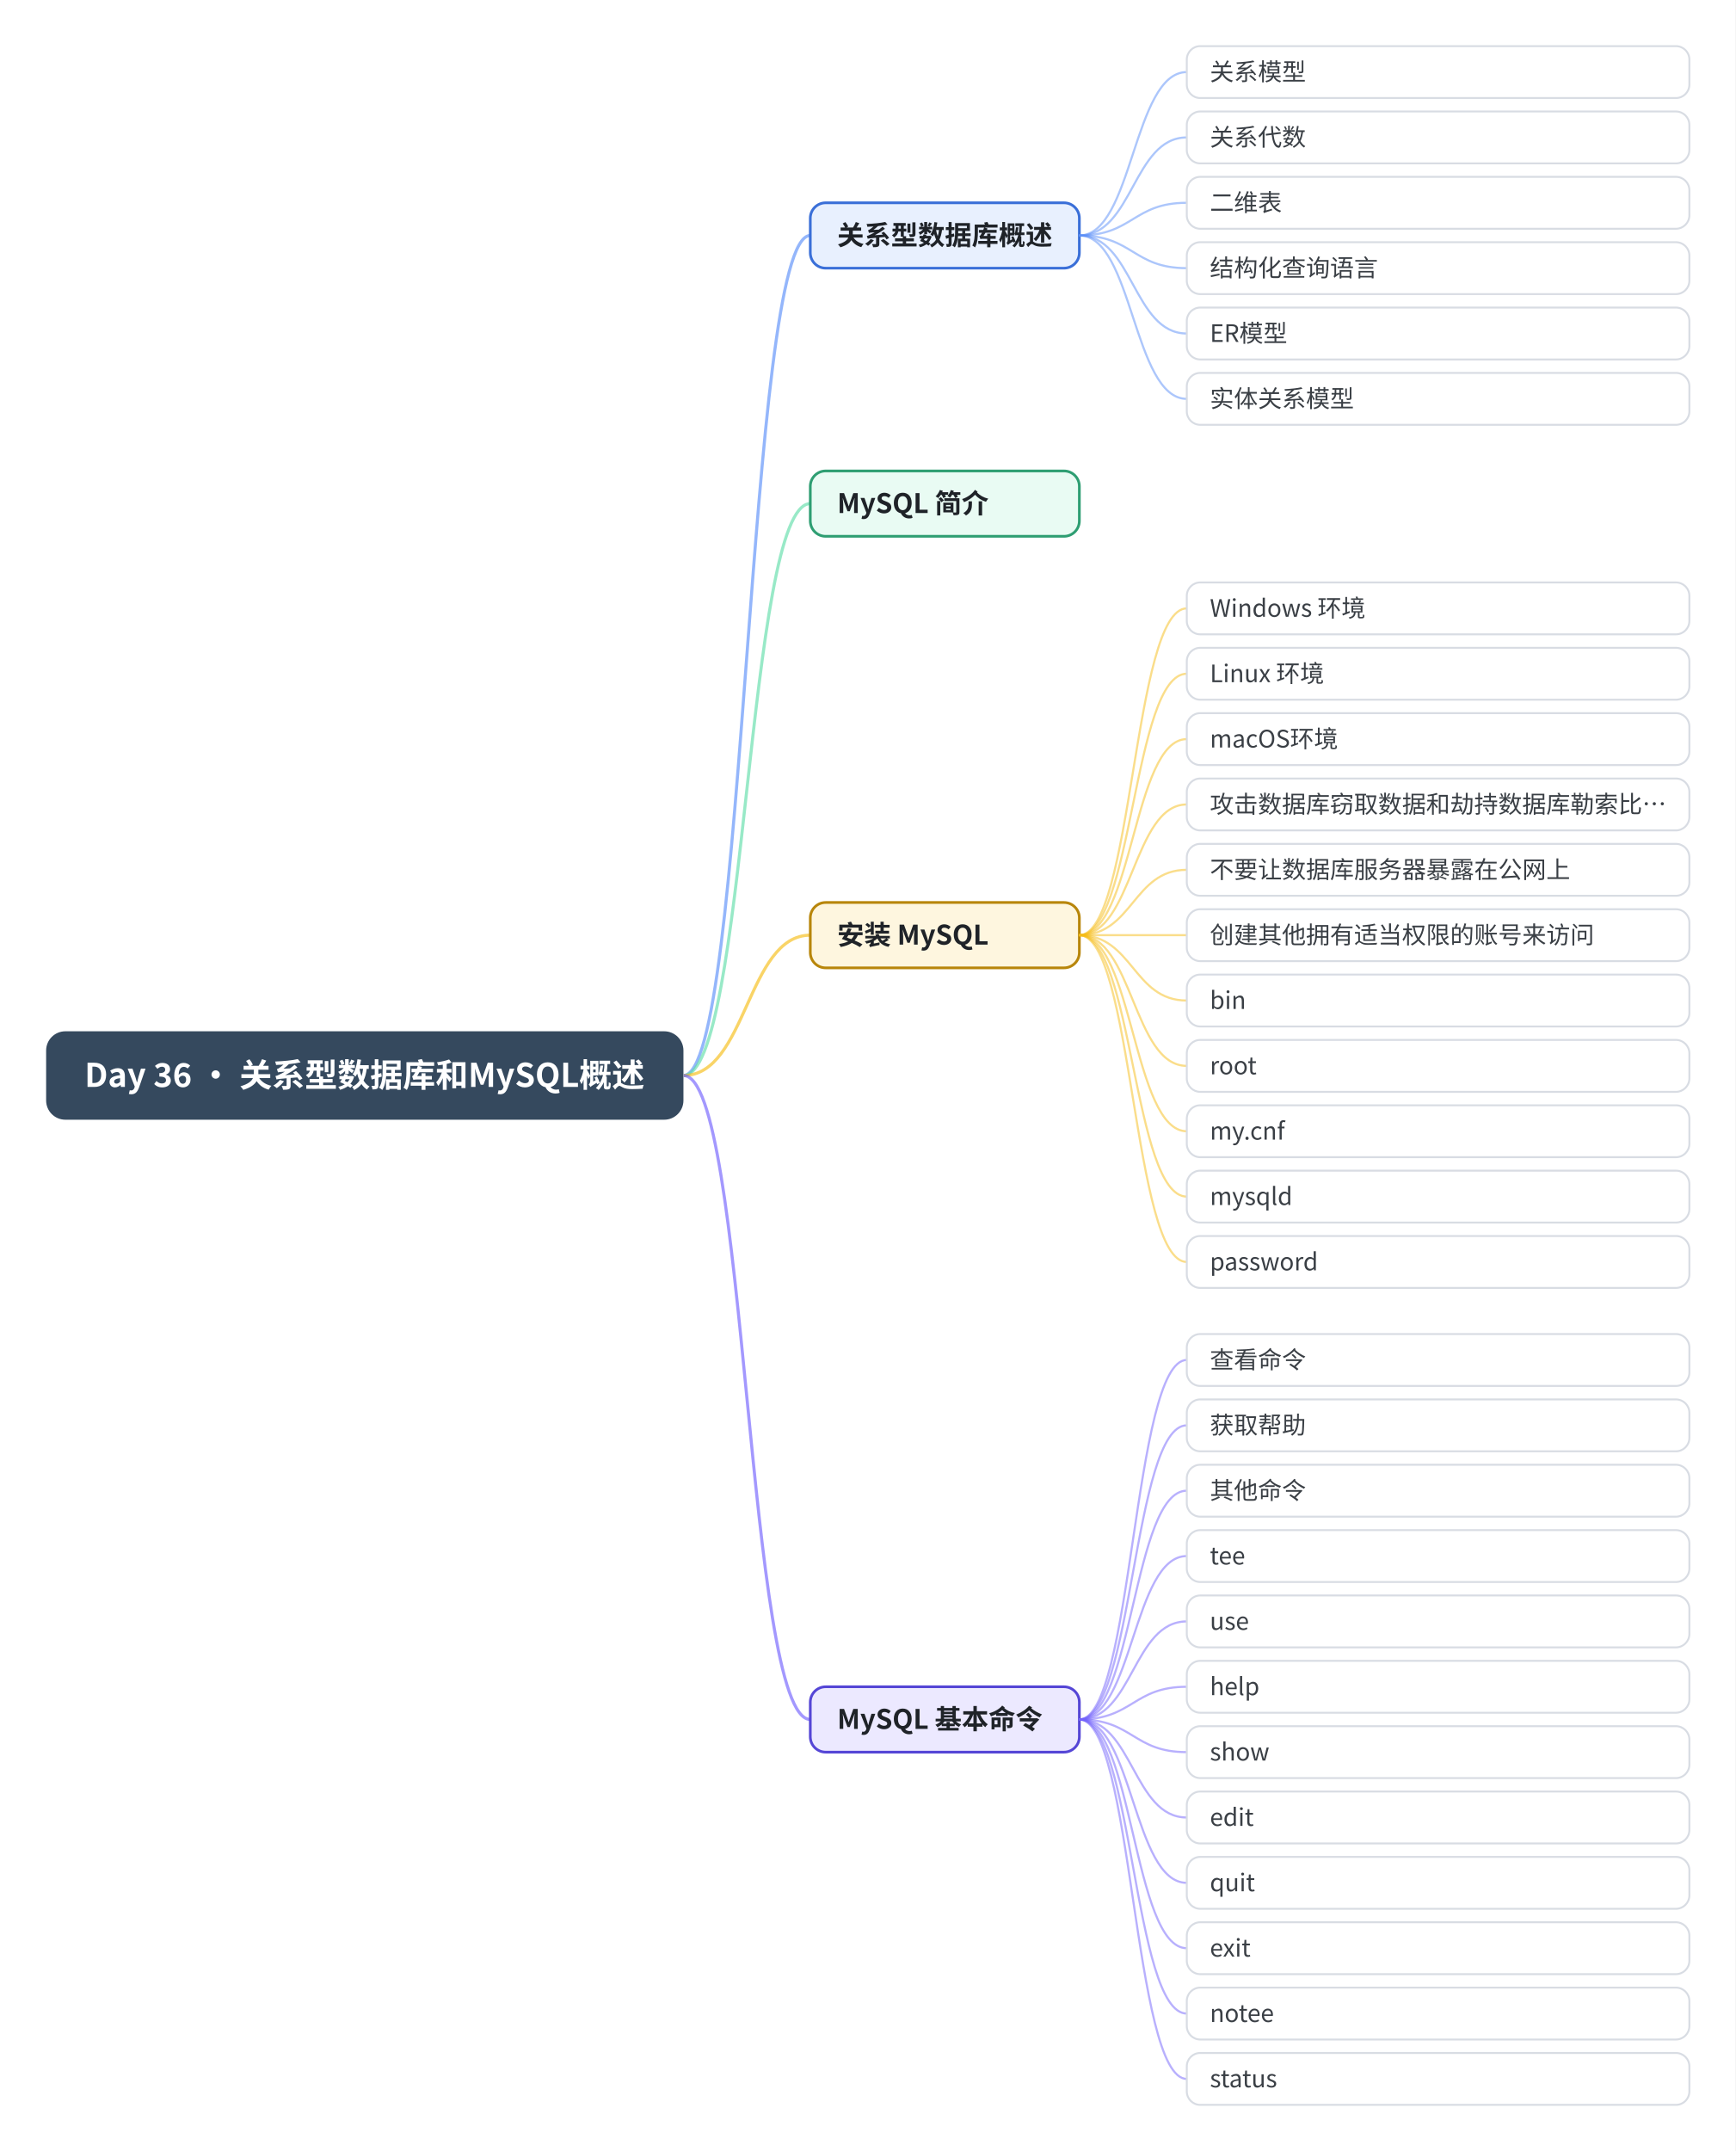
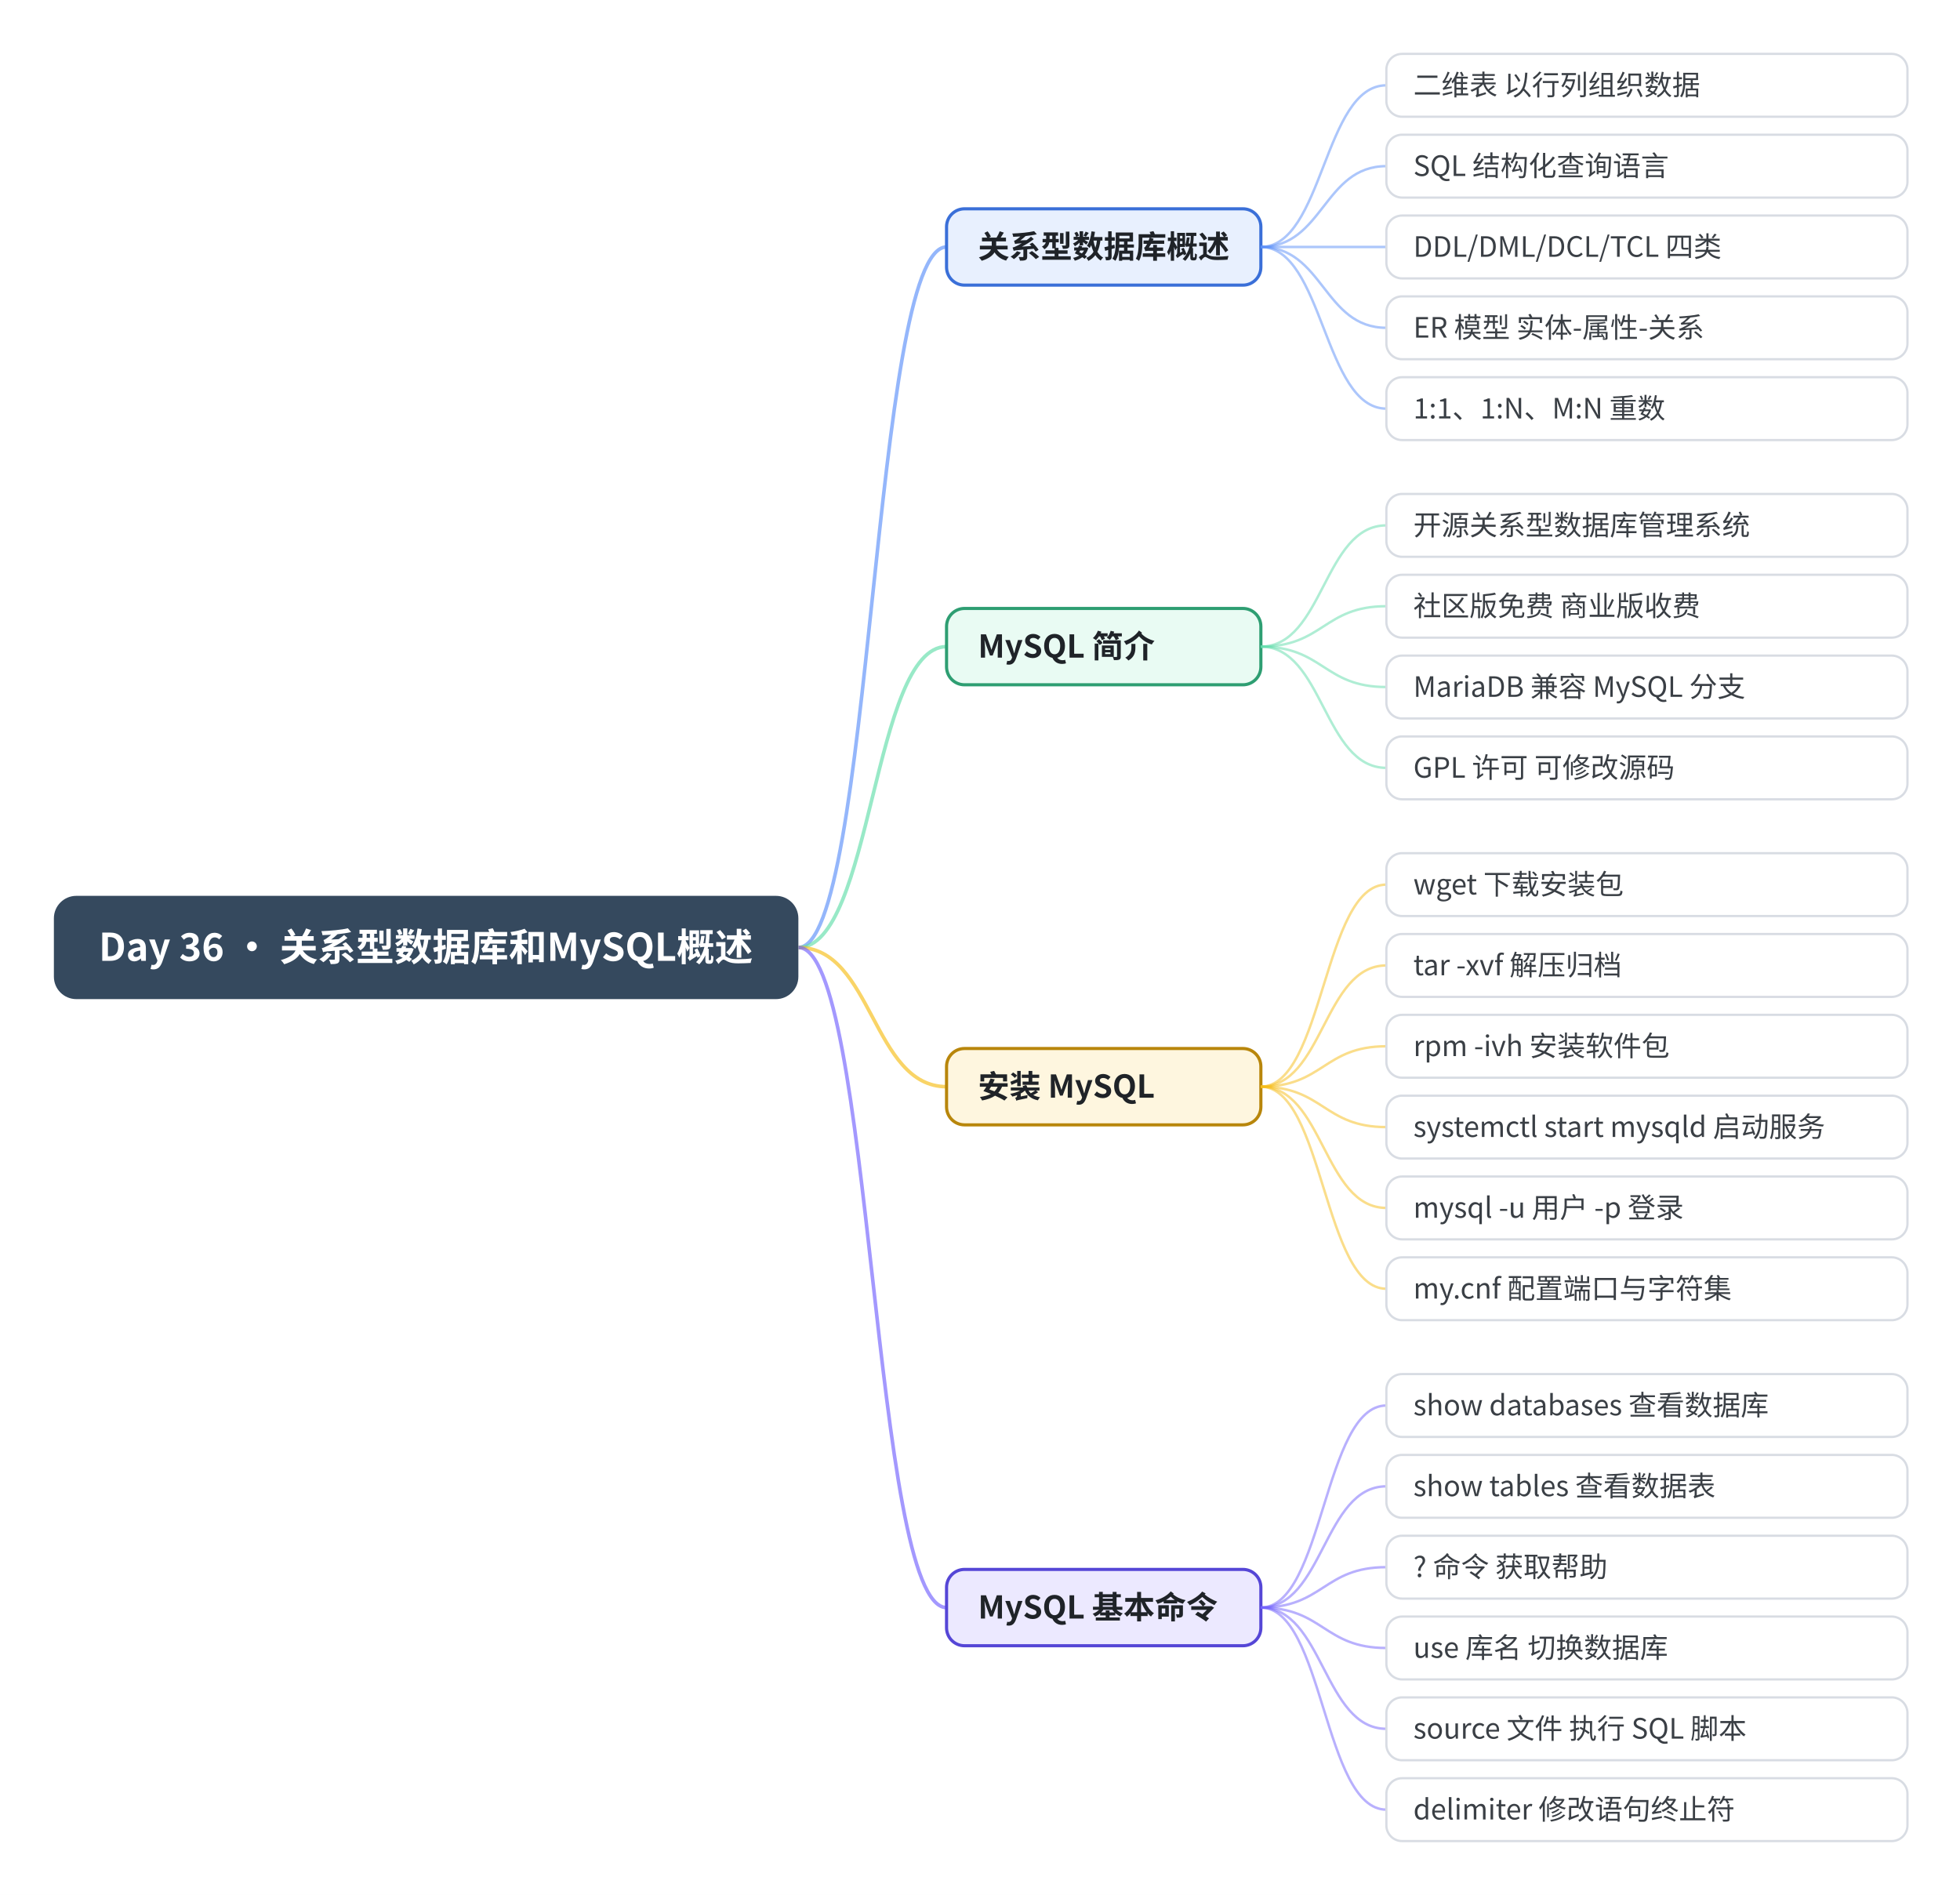
- <svg xmlns="http://www.w3.org/2000/svg" width="903" height="1119" viewBox="0 0 903 1119" font-family="Microsoft YaHei, PingFang SC, Hiragino Sans GB, Noto Sans CJK SC, sans-serif">
-   <rect width="903" height="1119" fill="#ffffff" />
-   <rect x="24.0" y="536.5" width="331.6" height="46" rx="10" fill="#35495E" />
-   <text x="44.0" y="559.5" fill="#ffffff" font-size="17" font-weight="bold" dominant-baseline="middle">Day 36 · 关系型数据库和MySQL概述</text>
-   <path d="M355.6,559.5 C388.6,559.5 388.6,122.5 421.6,122.5" fill="none" stroke="#5B8FF9" stroke-width="1.6" stroke-opacity="0.65" />
-   <rect x="421.6" y="105.5" width="140.0" height="34" rx="8" fill="#5B8FF9" fill-opacity="0.14" stroke="#3A6FD8" stroke-width="1.4" />
-   <text x="435.6" y="122.5" fill="#1f2328" font-size="14" font-weight="bold" dominant-baseline="middle">关系型数据库概述</text>
-   <path d="M561.5,122.5 C589.5,122.5 589.5,37.5 617.5,37.5" fill="none" stroke="#5B8FF9" stroke-width="1.1" stroke-opacity="0.5" />
-   <rect x="617.5" y="24.0" width="261.5" height="27" rx="7" fill="#ffffff" stroke="#d8dce3" stroke-width="1" />
-   <text x="629.5" y="37.5" fill="#3a3f45" font-size="12.5" dominant-baseline="middle">关系模型</text>
-   <path d="M561.5,122.5 C589.5,122.5 589.5,71.5 617.5,71.5" fill="none" stroke="#5B8FF9" stroke-width="1.1" stroke-opacity="0.5" />
-   <rect x="617.5" y="58.0" width="261.5" height="27" rx="7" fill="#ffffff" stroke="#d8dce3" stroke-width="1" />
-   <text x="629.5" y="71.5" fill="#3a3f45" font-size="12.5" dominant-baseline="middle">关系代数</text>
-   <path d="M561.5,122.5 C589.5,122.5 589.5,105.5 617.5,105.5" fill="none" stroke="#5B8FF9" stroke-width="1.1" stroke-opacity="0.5" />
-   <rect x="617.5" y="92.0" width="261.5" height="27" rx="7" fill="#ffffff" stroke="#d8dce3" stroke-width="1" />
-   <text x="629.5" y="105.5" fill="#3a3f45" font-size="12.5" dominant-baseline="middle">二维表</text>
-   <path d="M561.5,122.5 C589.5,122.5 589.5,139.5 617.5,139.5" fill="none" stroke="#5B8FF9" stroke-width="1.1" stroke-opacity="0.5" />
-   <rect x="617.5" y="126.0" width="261.5" height="27" rx="7" fill="#ffffff" stroke="#d8dce3" stroke-width="1" />
-   <text x="629.5" y="139.5" fill="#3a3f45" font-size="12.5" dominant-baseline="middle">结构化查询语言</text>
-   <path d="M561.5,122.5 C589.5,122.5 589.5,173.5 617.5,173.5" fill="none" stroke="#5B8FF9" stroke-width="1.1" stroke-opacity="0.5" />
-   <rect x="617.5" y="160.0" width="261.5" height="27" rx="7" fill="#ffffff" stroke="#d8dce3" stroke-width="1" />
-   <text x="629.5" y="173.5" fill="#3a3f45" font-size="12.5" dominant-baseline="middle">ER模型</text>
-   <path d="M561.5,122.5 C589.5,122.5 589.5,207.5 617.5,207.5" fill="none" stroke="#5B8FF9" stroke-width="1.1" stroke-opacity="0.5" />
-   <rect x="617.5" y="194.0" width="261.5" height="27" rx="7" fill="#ffffff" stroke="#d8dce3" stroke-width="1" />
-   <text x="629.5" y="207.5" fill="#3a3f45" font-size="12.5" dominant-baseline="middle">实体关系模型</text>
-   <path d="M355.6,559.5 C388.6,559.5 388.6,262.0 421.6,262.0" fill="none" stroke="#61DDAA" stroke-width="1.6" stroke-opacity="0.65" />
-   <rect x="421.6" y="245.0" width="140.0" height="34" rx="8" fill="#61DDAA" fill-opacity="0.14" stroke="#2E9E72" stroke-width="1.4" />
-   <text x="435.6" y="262.0" fill="#1f2328" font-size="14" font-weight="bold" dominant-baseline="middle">MySQL 简介</text>
-   <path d="M355.6,559.5 C388.6,559.5 388.6,486.5 421.6,486.5" fill="none" stroke="#F6BD16" stroke-width="1.6" stroke-opacity="0.65" />
-   <rect x="421.6" y="469.5" width="140.0" height="34" rx="8" fill="#F6BD16" fill-opacity="0.14" stroke="#B8860B" stroke-width="1.4" />
-   <text x="435.6" y="486.5" fill="#1f2328" font-size="14" font-weight="bold" dominant-baseline="middle">安装 MySQL</text>
-   <path d="M561.5,486.5 C589.5,486.5 589.5,316.5 617.5,316.5" fill="none" stroke="#F6BD16" stroke-width="1.1" stroke-opacity="0.5" />
-   <rect x="617.5" y="303.0" width="261.5" height="27" rx="7" fill="#ffffff" stroke="#d8dce3" stroke-width="1" />
-   <text x="629.5" y="316.5" fill="#3a3f45" font-size="12.5" dominant-baseline="middle">Windows 环境</text>
-   <path d="M561.5,486.5 C589.5,486.5 589.5,350.5 617.5,350.5" fill="none" stroke="#F6BD16" stroke-width="1.1" stroke-opacity="0.5" />
-   <rect x="617.5" y="337.0" width="261.5" height="27" rx="7" fill="#ffffff" stroke="#d8dce3" stroke-width="1" />
-   <text x="629.5" y="350.5" fill="#3a3f45" font-size="12.5" dominant-baseline="middle">Linux 环境</text>
-   <path d="M561.5,486.5 C589.5,486.5 589.5,384.5 617.5,384.5" fill="none" stroke="#F6BD16" stroke-width="1.1" stroke-opacity="0.5" />
-   <rect x="617.5" y="371.0" width="261.5" height="27" rx="7" fill="#ffffff" stroke="#d8dce3" stroke-width="1" />
-   <text x="629.5" y="384.5" fill="#3a3f45" font-size="12.5" dominant-baseline="middle">macOS环境</text>
-   <path d="M561.5,486.5 C589.5,486.5 589.5,418.5 617.5,418.5" fill="none" stroke="#F6BD16" stroke-width="1.1" stroke-opacity="0.5" />
-   <rect x="617.5" y="405.0" width="261.5" height="27" rx="7" fill="#ffffff" stroke="#d8dce3" stroke-width="1" />
-   <text x="629.5" y="418.5" fill="#3a3f45" font-size="12.5" dominant-baseline="middle">攻击数据库窃取数据和劫持数据库勒索比…</text>
-   <path d="M561.5,486.5 C589.5,486.5 589.5,452.5 617.5,452.5" fill="none" stroke="#F6BD16" stroke-width="1.1" stroke-opacity="0.5" />
-   <rect x="617.5" y="439.0" width="261.5" height="27" rx="7" fill="#ffffff" stroke="#d8dce3" stroke-width="1" />
-   <text x="629.5" y="452.5" fill="#3a3f45" font-size="12.5" dominant-baseline="middle">不要让数据库服务器暴露在公网上</text>
-   <path d="M561.5,486.5 C589.5,486.5 589.5,486.5 617.5,486.5" fill="none" stroke="#F6BD16" stroke-width="1.1" stroke-opacity="0.5" />
-   <rect x="617.5" y="473.0" width="261.5" height="27" rx="7" fill="#ffffff" stroke="#d8dce3" stroke-width="1" />
-   <text x="629.5" y="486.5" fill="#3a3f45" font-size="12.5" dominant-baseline="middle">创建其他拥有适当权限的账号来访问</text>
-   <path d="M561.5,486.5 C589.5,486.5 589.5,520.5 617.5,520.5" fill="none" stroke="#F6BD16" stroke-width="1.1" stroke-opacity="0.5" />
-   <rect x="617.5" y="507.0" width="261.5" height="27" rx="7" fill="#ffffff" stroke="#d8dce3" stroke-width="1" />
-   <text x="629.5" y="520.5" fill="#3a3f45" font-size="12.5" dominant-baseline="middle">bin</text>
-   <path d="M561.5,486.5 C589.5,486.5 589.5,554.5 617.5,554.5" fill="none" stroke="#F6BD16" stroke-width="1.1" stroke-opacity="0.5" />
-   <rect x="617.5" y="541.0" width="261.5" height="27" rx="7" fill="#ffffff" stroke="#d8dce3" stroke-width="1" />
-   <text x="629.5" y="554.5" fill="#3a3f45" font-size="12.5" dominant-baseline="middle">root</text>
-   <path d="M561.5,486.5 C589.5,486.5 589.5,588.5 617.5,588.5" fill="none" stroke="#F6BD16" stroke-width="1.1" stroke-opacity="0.5" />
-   <rect x="617.5" y="575.0" width="261.5" height="27" rx="7" fill="#ffffff" stroke="#d8dce3" stroke-width="1" />
-   <text x="629.5" y="588.5" fill="#3a3f45" font-size="12.5" dominant-baseline="middle">my.cnf</text>
-   <path d="M561.5,486.5 C589.5,486.5 589.5,622.5 617.5,622.5" fill="none" stroke="#F6BD16" stroke-width="1.1" stroke-opacity="0.5" />
-   <rect x="617.5" y="609.0" width="261.5" height="27" rx="7" fill="#ffffff" stroke="#d8dce3" stroke-width="1" />
-   <text x="629.5" y="622.5" fill="#3a3f45" font-size="12.5" dominant-baseline="middle">mysqld</text>
-   <path d="M561.5,486.5 C589.5,486.5 589.5,656.5 617.5,656.5" fill="none" stroke="#F6BD16" stroke-width="1.1" stroke-opacity="0.5" />
-   <rect x="617.5" y="643.0" width="261.5" height="27" rx="7" fill="#ffffff" stroke="#d8dce3" stroke-width="1" />
-   <text x="629.5" y="656.5" fill="#3a3f45" font-size="12.5" dominant-baseline="middle">password</text>
-   <path d="M355.6,559.5 C388.6,559.5 388.6,894.5 421.6,894.5" fill="none" stroke="#7262FD" stroke-width="1.6" stroke-opacity="0.65" />
-   <rect x="421.6" y="877.5" width="140.0" height="34" rx="8" fill="#7262FD" fill-opacity="0.14" stroke="#5546D6" stroke-width="1.4" />
-   <text x="435.6" y="894.5" fill="#1f2328" font-size="14" font-weight="bold" dominant-baseline="middle">MySQL 基本命令</text>
-   <path d="M561.5,894.5 C589.5,894.5 589.5,707.5 617.5,707.5" fill="none" stroke="#7262FD" stroke-width="1.1" stroke-opacity="0.5" />
-   <rect x="617.5" y="694.0" width="261.5" height="27" rx="7" fill="#ffffff" stroke="#d8dce3" stroke-width="1" />
-   <text x="629.5" y="707.5" fill="#3a3f45" font-size="12.5" dominant-baseline="middle">查看命令</text>
-   <path d="M561.5,894.5 C589.5,894.5 589.5,741.5 617.5,741.5" fill="none" stroke="#7262FD" stroke-width="1.1" stroke-opacity="0.5" />
-   <rect x="617.5" y="728.0" width="261.5" height="27" rx="7" fill="#ffffff" stroke="#d8dce3" stroke-width="1" />
-   <text x="629.5" y="741.5" fill="#3a3f45" font-size="12.5" dominant-baseline="middle">获取帮助</text>
-   <path d="M561.5,894.5 C589.5,894.5 589.5,775.5 617.5,775.5" fill="none" stroke="#7262FD" stroke-width="1.1" stroke-opacity="0.5" />
-   <rect x="617.5" y="762.0" width="261.5" height="27" rx="7" fill="#ffffff" stroke="#d8dce3" stroke-width="1" />
-   <text x="629.5" y="775.5" fill="#3a3f45" font-size="12.5" dominant-baseline="middle">其他命令</text>
-   <path d="M561.5,894.5 C589.5,894.5 589.5,809.5 617.5,809.5" fill="none" stroke="#7262FD" stroke-width="1.1" stroke-opacity="0.5" />
-   <rect x="617.5" y="796.0" width="261.5" height="27" rx="7" fill="#ffffff" stroke="#d8dce3" stroke-width="1" />
-   <text x="629.5" y="809.5" fill="#3a3f45" font-size="12.5" dominant-baseline="middle">tee</text>
-   <path d="M561.5,894.5 C589.5,894.5 589.5,843.5 617.5,843.5" fill="none" stroke="#7262FD" stroke-width="1.1" stroke-opacity="0.5" />
-   <rect x="617.5" y="830.0" width="261.5" height="27" rx="7" fill="#ffffff" stroke="#d8dce3" stroke-width="1" />
-   <text x="629.5" y="843.5" fill="#3a3f45" font-size="12.5" dominant-baseline="middle">use</text>
-   <path d="M561.5,894.5 C589.5,894.5 589.5,877.5 617.5,877.5" fill="none" stroke="#7262FD" stroke-width="1.1" stroke-opacity="0.5" />
-   <rect x="617.5" y="864.0" width="261.5" height="27" rx="7" fill="#ffffff" stroke="#d8dce3" stroke-width="1" />
-   <text x="629.5" y="877.5" fill="#3a3f45" font-size="12.5" dominant-baseline="middle">help</text>
-   <path d="M561.5,894.5 C589.5,894.5 589.5,911.5 617.5,911.5" fill="none" stroke="#7262FD" stroke-width="1.1" stroke-opacity="0.5" />
-   <rect x="617.5" y="898.0" width="261.5" height="27" rx="7" fill="#ffffff" stroke="#d8dce3" stroke-width="1" />
-   <text x="629.5" y="911.5" fill="#3a3f45" font-size="12.5" dominant-baseline="middle">show</text>
-   <path d="M561.5,894.5 C589.5,894.5 589.5,945.5 617.5,945.5" fill="none" stroke="#7262FD" stroke-width="1.1" stroke-opacity="0.5" />
-   <rect x="617.5" y="932.0" width="261.5" height="27" rx="7" fill="#ffffff" stroke="#d8dce3" stroke-width="1" />
-   <text x="629.5" y="945.5" fill="#3a3f45" font-size="12.5" dominant-baseline="middle">edit</text>
-   <path d="M561.5,894.5 C589.5,894.5 589.5,979.5 617.5,979.5" fill="none" stroke="#7262FD" stroke-width="1.1" stroke-opacity="0.5" />
-   <rect x="617.5" y="966.0" width="261.5" height="27" rx="7" fill="#ffffff" stroke="#d8dce3" stroke-width="1" />
-   <text x="629.5" y="979.5" fill="#3a3f45" font-size="12.5" dominant-baseline="middle">quit</text>
-   <path d="M561.5,894.5 C589.5,894.5 589.5,1013.5 617.5,1013.5" fill="none" stroke="#7262FD" stroke-width="1.1" stroke-opacity="0.5" />
-   <rect x="617.5" y="1000.0" width="261.5" height="27" rx="7" fill="#ffffff" stroke="#d8dce3" stroke-width="1" />
-   <text x="629.5" y="1013.5" fill="#3a3f45" font-size="12.5" dominant-baseline="middle">exit</text>
-   <path d="M561.5,894.5 C589.5,894.5 589.5,1047.5 617.5,1047.5" fill="none" stroke="#7262FD" stroke-width="1.1" stroke-opacity="0.5" />
-   <rect x="617.5" y="1034.0" width="261.5" height="27" rx="7" fill="#ffffff" stroke="#d8dce3" stroke-width="1" />
-   <text x="629.5" y="1047.5" fill="#3a3f45" font-size="12.5" dominant-baseline="middle">notee</text>
-   <path d="M561.5,894.5 C589.5,894.5 589.5,1081.5 617.5,1081.5" fill="none" stroke="#7262FD" stroke-width="1.1" stroke-opacity="0.5" />
-   <rect x="617.5" y="1068.0" width="261.5" height="27" rx="7" fill="#ffffff" stroke="#d8dce3" stroke-width="1" />
-   <text x="629.5" y="1081.5" fill="#3a3f45" font-size="12.5" dominant-baseline="middle">status</text>
+ <svg xmlns="http://www.w3.org/2000/svg" width="873" height="844" viewBox="0 0 873 844" font-family="Microsoft YaHei, PingFang SC, Hiragino Sans GB, Noto Sans CJK SC, sans-serif">
+   <rect width="873" height="844" fill="#ffffff" />
+   <rect x="24.0" y="399.0" width="331.6" height="46" rx="10" fill="#35495E" />
+   <text x="44.0" y="422.0" fill="#ffffff" font-size="17" font-weight="bold" dominant-baseline="middle">Day 36 · 关系型数据库和MySQL概述</text>
+   <path d="M355.6,422.0 C388.6,422.0 388.6,110.0 421.6,110.0" fill="none" stroke="#5B8FF9" stroke-width="1.6" stroke-opacity="0.65" />
+   <rect x="421.6" y="93.0" width="140.0" height="34" rx="8" fill="#5B8FF9" fill-opacity="0.14" stroke="#3A6FD8" stroke-width="1.4" />
+   <text x="435.6" y="110.0" fill="#1f2328" font-size="14" font-weight="bold" dominant-baseline="middle">关系型数据库概述</text>
+   <path d="M561.5,110.0 C589.5,110.0 589.5,38.0 617.5,38.0" fill="none" stroke="#5B8FF9" stroke-width="1.1" stroke-opacity="0.5" />
+   <rect x="617.5" y="24.0" width="232.1" height="28" rx="7" fill="#ffffff" stroke="#d8dce3" stroke-width="1" />
+   <text x="629.5" y="38.0" fill="#3a3f45" font-size="12.5" dominant-baseline="middle">二维表 以行列组织数据</text>
+   <path d="M561.5,110.0 C589.5,110.0 589.5,74.0 617.5,74.0" fill="none" stroke="#5B8FF9" stroke-width="1.1" stroke-opacity="0.5" />
+   <rect x="617.5" y="60.0" width="232.1" height="28" rx="7" fill="#ffffff" stroke="#d8dce3" stroke-width="1" />
+   <text x="629.5" y="74.0" fill="#3a3f45" font-size="12.5" dominant-baseline="middle">SQL 结构化查询语言</text>
+   <path d="M561.5,110.0 C589.5,110.0 589.5,110.0 617.5,110.0" fill="none" stroke="#5B8FF9" stroke-width="1.1" stroke-opacity="0.5" />
+   <rect x="617.5" y="96.0" width="232.1" height="28" rx="7" fill="#ffffff" stroke="#d8dce3" stroke-width="1" />
+   <text x="629.5" y="110.0" fill="#3a3f45" font-size="12.5" dominant-baseline="middle">DDL/DML/DCL/TCL 四类</text>
+   <path d="M561.5,110.0 C589.5,110.0 589.5,146.0 617.5,146.0" fill="none" stroke="#5B8FF9" stroke-width="1.1" stroke-opacity="0.5" />
+   <rect x="617.5" y="132.0" width="232.1" height="28" rx="7" fill="#ffffff" stroke="#d8dce3" stroke-width="1" />
+   <text x="629.5" y="146.0" fill="#3a3f45" font-size="12.5" dominant-baseline="middle">ER 模型 实体-属性-关系</text>
+   <path d="M561.5,110.0 C589.5,110.0 589.5,182.0 617.5,182.0" fill="none" stroke="#5B8FF9" stroke-width="1.1" stroke-opacity="0.5" />
+   <rect x="617.5" y="168.0" width="232.1" height="28" rx="7" fill="#ffffff" stroke="#d8dce3" stroke-width="1" />
+   <text x="629.5" y="182.0" fill="#3a3f45" font-size="12.5" dominant-baseline="middle">1:1、1:N、M:N 重数</text>
+   <path d="M355.6,422.0 C388.6,422.0 388.6,288.0 421.6,288.0" fill="none" stroke="#61DDAA" stroke-width="1.6" stroke-opacity="0.65" />
+   <rect x="421.6" y="271.0" width="140.0" height="34" rx="8" fill="#61DDAA" fill-opacity="0.14" stroke="#2E9E72" stroke-width="1.4" />
+   <text x="435.6" y="288.0" fill="#1f2328" font-size="14" font-weight="bold" dominant-baseline="middle">MySQL 简介</text>
+   <path d="M561.5,288.0 C589.5,288.0 589.5,234.0 617.5,234.0" fill="none" stroke="#61DDAA" stroke-width="1.1" stroke-opacity="0.5" />
+   <rect x="617.5" y="220.0" width="232.1" height="28" rx="7" fill="#ffffff" stroke="#d8dce3" stroke-width="1" />
+   <text x="629.5" y="234.0" fill="#3a3f45" font-size="12.5" dominant-baseline="middle">开源关系型数据库管理系统</text>
+   <path d="M561.5,288.0 C589.5,288.0 589.5,270.0 617.5,270.0" fill="none" stroke="#61DDAA" stroke-width="1.1" stroke-opacity="0.5" />
+   <rect x="617.5" y="256.0" width="232.1" height="28" rx="7" fill="#ffffff" stroke="#d8dce3" stroke-width="1" />
+   <text x="629.5" y="270.0" fill="#3a3f45" font-size="12.5" dominant-baseline="middle">社区版免费 商业版收费</text>
+   <path d="M561.5,288.0 C589.5,288.0 589.5,306.0 617.5,306.0" fill="none" stroke="#61DDAA" stroke-width="1.1" stroke-opacity="0.5" />
+   <rect x="617.5" y="292.0" width="232.1" height="28" rx="7" fill="#ffffff" stroke="#d8dce3" stroke-width="1" />
+   <text x="629.5" y="306.0" fill="#3a3f45" font-size="12.5" dominant-baseline="middle">MariaDB 兼容 MySQL 分支</text>
+   <path d="M561.5,288.0 C589.5,288.0 589.5,342.0 617.5,342.0" fill="none" stroke="#61DDAA" stroke-width="1.1" stroke-opacity="0.5" />
+   <rect x="617.5" y="328.0" width="232.1" height="28" rx="7" fill="#ffffff" stroke="#d8dce3" stroke-width="1" />
+   <text x="629.5" y="342.0" fill="#3a3f45" font-size="12.5" dominant-baseline="middle">GPL 许可 可修改源码</text>
+   <path d="M355.6,422.0 C388.6,422.0 388.6,484.0 421.6,484.0" fill="none" stroke="#F6BD16" stroke-width="1.6" stroke-opacity="0.65" />
+   <rect x="421.6" y="467.0" width="140.0" height="34" rx="8" fill="#F6BD16" fill-opacity="0.14" stroke="#B8860B" stroke-width="1.4" />
+   <text x="435.6" y="484.0" fill="#1f2328" font-size="14" font-weight="bold" dominant-baseline="middle">安装 MySQL</text>
+   <path d="M561.5,484.0 C589.5,484.0 589.5,394.0 617.5,394.0" fill="none" stroke="#F6BD16" stroke-width="1.1" stroke-opacity="0.5" />
+   <rect x="617.5" y="380.0" width="232.1" height="28" rx="7" fill="#ffffff" stroke="#d8dce3" stroke-width="1" />
+   <text x="629.5" y="394.0" fill="#3a3f45" font-size="12.5" dominant-baseline="middle">wget 下载安装包</text>
+   <path d="M561.5,484.0 C589.5,484.0 589.5,430.0 617.5,430.0" fill="none" stroke="#F6BD16" stroke-width="1.1" stroke-opacity="0.5" />
+   <rect x="617.5" y="416.0" width="232.1" height="28" rx="7" fill="#ffffff" stroke="#d8dce3" stroke-width="1" />
+   <text x="629.5" y="430.0" fill="#3a3f45" font-size="12.5" dominant-baseline="middle">tar -xvf 解压归档</text>
+   <path d="M561.5,484.0 C589.5,484.0 589.5,466.0 617.5,466.0" fill="none" stroke="#F6BD16" stroke-width="1.1" stroke-opacity="0.5" />
+   <rect x="617.5" y="452.0" width="232.1" height="28" rx="7" fill="#ffffff" stroke="#d8dce3" stroke-width="1" />
+   <text x="629.5" y="466.0" fill="#3a3f45" font-size="12.5" dominant-baseline="middle">rpm -ivh 安装软件包</text>
+   <path d="M561.5,484.0 C589.5,484.0 589.5,502.0 617.5,502.0" fill="none" stroke="#F6BD16" stroke-width="1.1" stroke-opacity="0.5" />
+   <rect x="617.5" y="488.0" width="232.1" height="28" rx="7" fill="#ffffff" stroke="#d8dce3" stroke-width="1" />
+   <text x="629.5" y="502.0" fill="#3a3f45" font-size="12.5" dominant-baseline="middle">systemctl start mysqld 启动服务</text>
+   <path d="M561.5,484.0 C589.5,484.0 589.5,538.0 617.5,538.0" fill="none" stroke="#F6BD16" stroke-width="1.1" stroke-opacity="0.5" />
+   <rect x="617.5" y="524.0" width="232.1" height="28" rx="7" fill="#ffffff" stroke="#d8dce3" stroke-width="1" />
+   <text x="629.5" y="538.0" fill="#3a3f45" font-size="12.5" dominant-baseline="middle">mysql -u 用户 -p 登录</text>
+   <path d="M561.5,484.0 C589.5,484.0 589.5,574.0 617.5,574.0" fill="none" stroke="#F6BD16" stroke-width="1.1" stroke-opacity="0.5" />
+   <rect x="617.5" y="560.0" width="232.1" height="28" rx="7" fill="#ffffff" stroke="#d8dce3" stroke-width="1" />
+   <text x="629.5" y="574.0" fill="#3a3f45" font-size="12.5" dominant-baseline="middle">my.cnf 配置端口与字符集</text>
+   <path d="M355.6,422.0 C388.6,422.0 388.6,716.0 421.6,716.0" fill="none" stroke="#7262FD" stroke-width="1.6" stroke-opacity="0.65" />
+   <rect x="421.6" y="699.0" width="140.0" height="34" rx="8" fill="#7262FD" fill-opacity="0.14" stroke="#5546D6" stroke-width="1.4" />
+   <text x="435.6" y="716.0" fill="#1f2328" font-size="14" font-weight="bold" dominant-baseline="middle">MySQL 基本命令</text>
+   <path d="M561.5,716.0 C589.5,716.0 589.5,626.0 617.5,626.0" fill="none" stroke="#7262FD" stroke-width="1.1" stroke-opacity="0.5" />
+   <rect x="617.5" y="612.0" width="232.1" height="28" rx="7" fill="#ffffff" stroke="#d8dce3" stroke-width="1" />
+   <text x="629.5" y="626.0" fill="#3a3f45" font-size="12.5" dominant-baseline="middle">show databases 查看数据库</text>
+   <path d="M561.5,716.0 C589.5,716.0 589.5,662.0 617.5,662.0" fill="none" stroke="#7262FD" stroke-width="1.1" stroke-opacity="0.5" />
+   <rect x="617.5" y="648.0" width="232.1" height="28" rx="7" fill="#ffffff" stroke="#d8dce3" stroke-width="1" />
+   <text x="629.5" y="662.0" fill="#3a3f45" font-size="12.5" dominant-baseline="middle">show tables 查看数据表</text>
+   <path d="M561.5,716.0 C589.5,716.0 589.5,698.0 617.5,698.0" fill="none" stroke="#7262FD" stroke-width="1.1" stroke-opacity="0.5" />
+   <rect x="617.5" y="684.0" width="232.1" height="28" rx="7" fill="#ffffff" stroke="#d8dce3" stroke-width="1" />
+   <text x="629.5" y="698.0" fill="#3a3f45" font-size="12.5" dominant-baseline="middle">? 命令 获取帮助</text>
+   <path d="M561.5,716.0 C589.5,716.0 589.5,734.0 617.5,734.0" fill="none" stroke="#7262FD" stroke-width="1.1" stroke-opacity="0.5" />
+   <rect x="617.5" y="720.0" width="232.1" height="28" rx="7" fill="#ffffff" stroke="#d8dce3" stroke-width="1" />
+   <text x="629.5" y="734.0" fill="#3a3f45" font-size="12.5" dominant-baseline="middle">use 库名 切换数据库</text>
+   <path d="M561.5,716.0 C589.5,716.0 589.5,770.0 617.5,770.0" fill="none" stroke="#7262FD" stroke-width="1.1" stroke-opacity="0.5" />
+   <rect x="617.5" y="756.0" width="232.1" height="28" rx="7" fill="#ffffff" stroke="#d8dce3" stroke-width="1" />
+   <text x="629.5" y="770.0" fill="#3a3f45" font-size="12.5" dominant-baseline="middle">source 文件 执行 SQL 脚本</text>
+   <path d="M561.5,716.0 C589.5,716.0 589.5,806.0 617.5,806.0" fill="none" stroke="#7262FD" stroke-width="1.1" stroke-opacity="0.5" />
+   <rect x="617.5" y="792.0" width="232.1" height="28" rx="7" fill="#ffffff" stroke="#d8dce3" stroke-width="1" />
+   <text x="629.5" y="806.0" fill="#3a3f45" font-size="12.5" dominant-baseline="middle">delimiter 修改语句终止符</text>
</svg>
